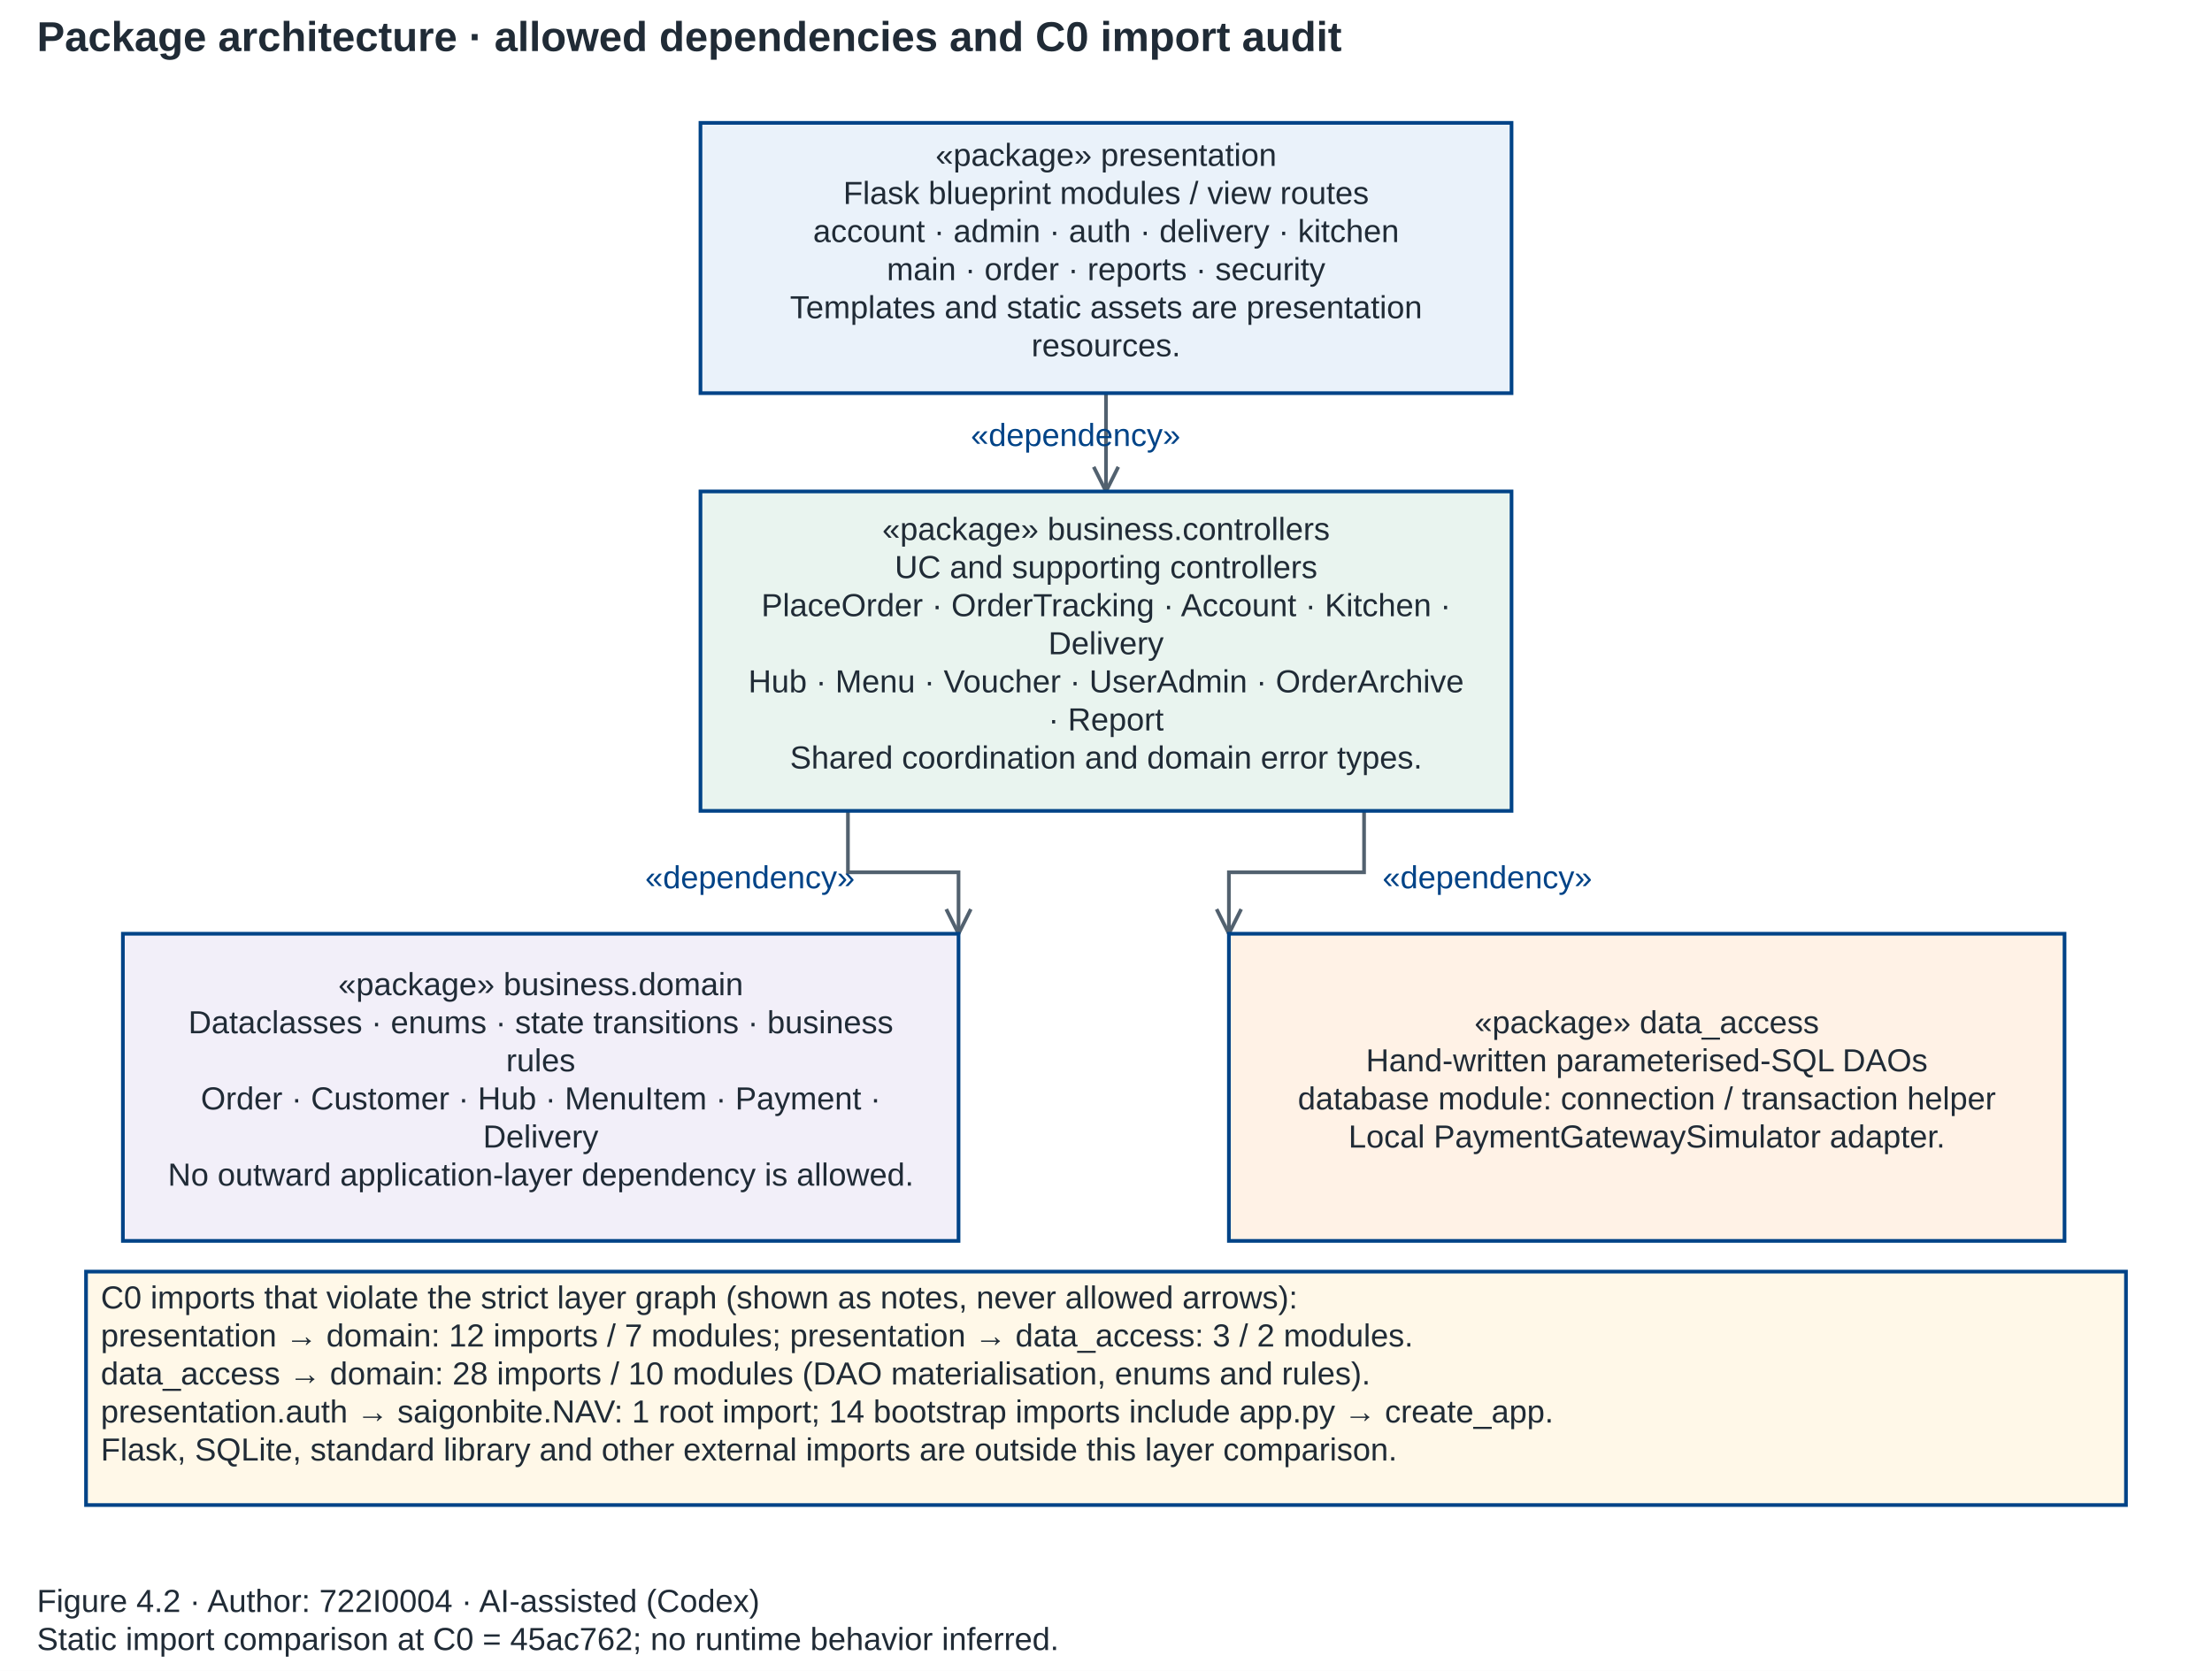
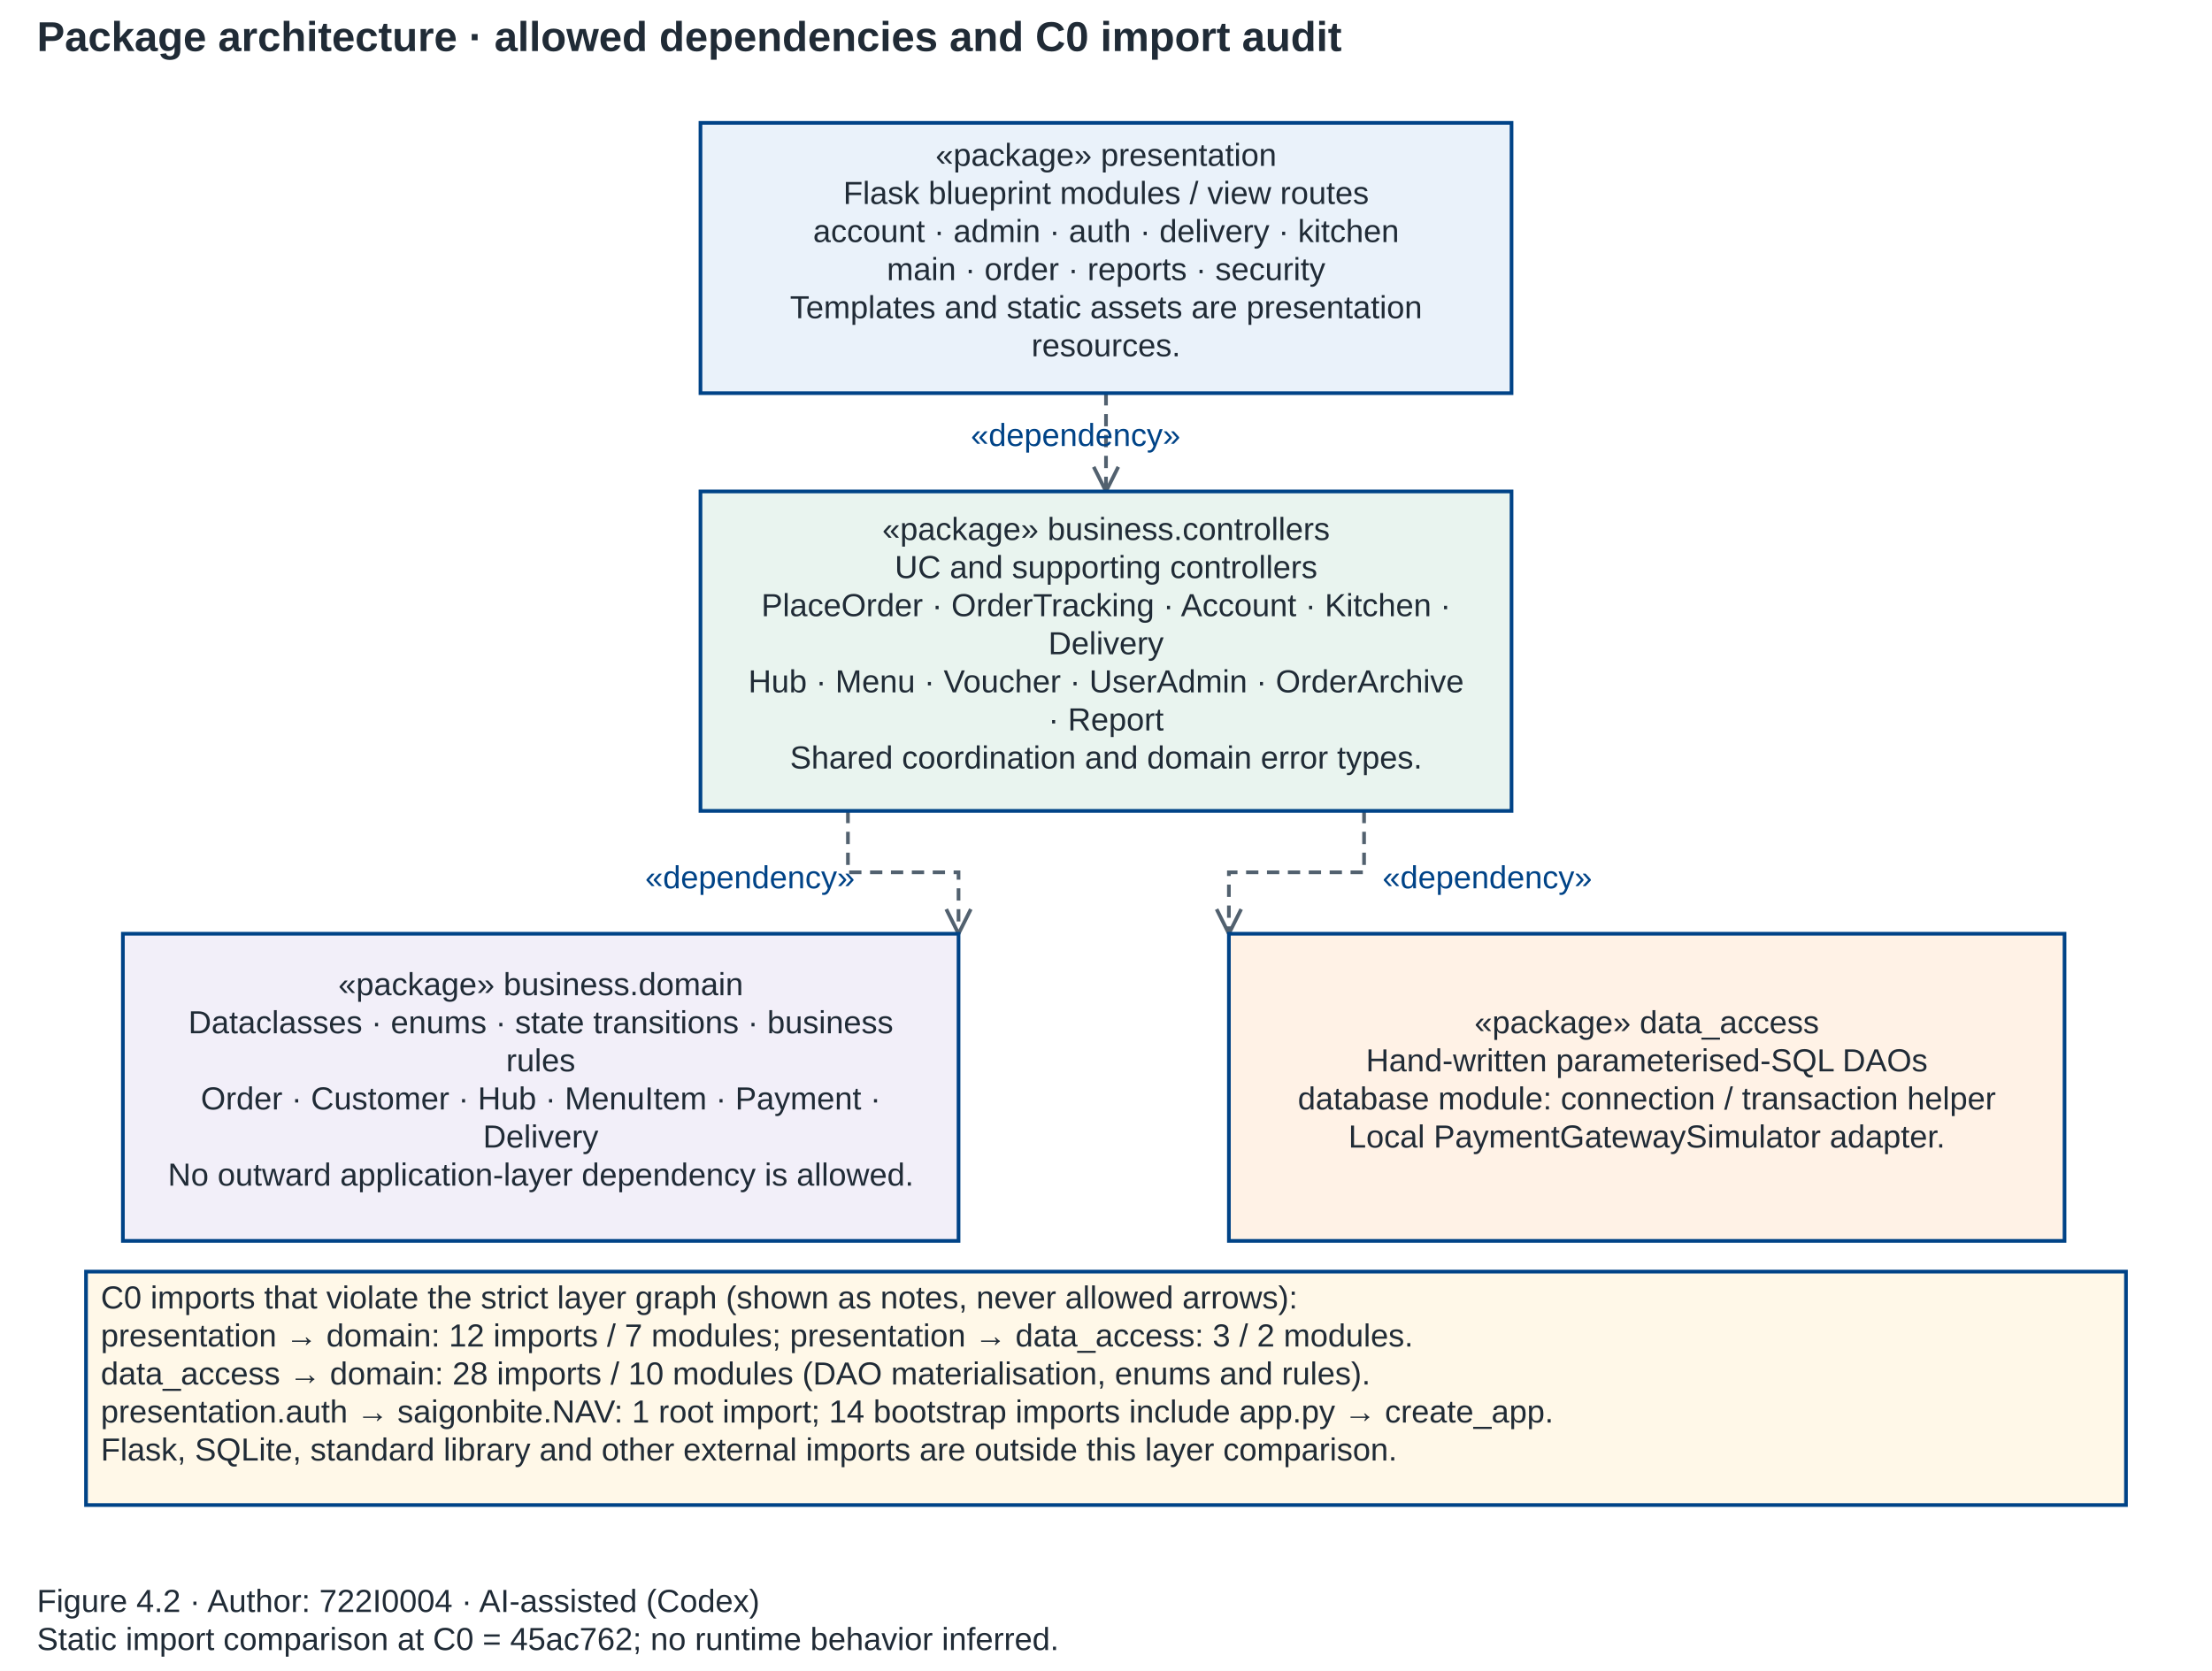
<svg xmlns="http://www.w3.org/2000/svg" width="1800" height="1360" viewBox="0 0 1800 1360">
  <rect width="100%" height="100%" fill="white" />
-   <polyline points="900,320 900,400" fill="none" stroke="#52616F" stroke-width="3" />
+   <polyline points="900,320 900,400" fill="none" stroke="#52616F" stroke-width="3" stroke-dasharray="10 7" />
  <polyline points="890.0,380.0 900,400 910.0,380.0" fill="none" stroke="#52616F" stroke-width="3" />
-   <polyline points="690,660 690,710 780,710 780,760" fill="none" stroke="#52616F" stroke-width="3" />
+   <polyline points="690,660 690,710 780,710 780,760" fill="none" stroke="#52616F" stroke-width="3" stroke-dasharray="10 7" />
  <polyline points="770.0,740.0 780,760 790.0,740.0" fill="none" stroke="#52616F" stroke-width="3" />
-   <polyline points="1110,660 1110,710 1000,710 1000,760" fill="none" stroke="#52616F" stroke-width="3" />
+   <polyline points="1110,660 1110,710 1000,710 1000,760" fill="none" stroke="#52616F" stroke-width="3" stroke-dasharray="10 7" />
  <polyline points="990.0,740.0 1000,760 1010.0,740.0" fill="none" stroke="#52616F" stroke-width="3" />
  <rect x="570" y="100" width="660" height="220" fill="#EAF2FA" stroke="#004387" stroke-width="3" />
  <rect x="570" y="400" width="660" height="260" fill="#E9F4EF" stroke="#004387" stroke-width="3" />
  <rect x="100" y="760" width="680" height="250" fill="#F2EFF9" stroke="#004387" stroke-width="3" />
  <rect x="1000" y="760" width="680" height="250" fill="#FFF2E6" stroke="#004387" stroke-width="3" />
  <rect x="70" y="1035" width="1660" height="190" fill="#FFF8E8" stroke="#004387" stroke-width="3" />
  <text x="30" y="18" fill="#202B36" font-family="Arial, sans-serif" font-size="34" font-weight="700" dominant-baseline="hanging">
    <tspan x="30" dy="0">Package architecture · allowed dependencies and C0 import audit</tspan>
  </text>
  <text x="30" y="1294" fill="#202B36" font-family="Arial, sans-serif" font-size="26" font-weight="400" dominant-baseline="hanging">
    <tspan x="30" dy="0">Figure 4.2 · Author: 722I0004 · AI-assisted (Codex)</tspan>
  </text>
  <text x="30" y="1325" fill="#202B36" font-family="Arial, sans-serif" font-size="26" font-weight="400" dominant-baseline="hanging">
    <tspan x="30" dy="0">Static import comparison at C0 = 45ac762; no runtime behavior inferred.</tspan>
  </text>
  <text x="790" y="345" fill="#004387" font-family="Arial, sans-serif" font-size="26" font-weight="400" dominant-baseline="hanging">
    <tspan x="790" dy="0">«dependency»</tspan>
  </text>
  <text x="525" y="705" fill="#004387" font-family="Arial, sans-serif" font-size="26" font-weight="400" dominant-baseline="hanging">
    <tspan x="525" dy="0">«dependency»</tspan>
  </text>
  <text x="1125" y="705" fill="#004387" font-family="Arial, sans-serif" font-size="26" font-weight="400" dominant-baseline="hanging">
    <tspan x="1125" dy="0">«dependency»</tspan>
  </text>
  <text x="761.281" y="117.0" fill="#202B36" font-family="Arial, sans-serif" font-size="26" font-weight="400" dominant-baseline="hanging">
    <tspan x="761.281" dy="0">«package» presentation</tspan>
  </text>
  <text x="686.188" y="148.0" fill="#202B36" font-family="Arial, sans-serif" font-size="26" font-weight="400" dominant-baseline="hanging">
    <tspan x="686.188" dy="0">Flask blueprint modules / view routes</tspan>
  </text>
  <text x="661.641" y="179.0" fill="#202B36" font-family="Arial, sans-serif" font-size="26" font-weight="400" dominant-baseline="hanging">
    <tspan x="661.641" dy="0">account · admin · auth · delivery · kitchen</tspan>
  </text>
  <text x="721.625" y="210.0" fill="#202B36" font-family="Arial, sans-serif" font-size="26" font-weight="400" dominant-baseline="hanging">
    <tspan x="721.625" dy="0">main · order · reports · security</tspan>
  </text>
  <text x="642.836" y="241.0" fill="#202B36" font-family="Arial, sans-serif" font-size="26" font-weight="400" dominant-baseline="hanging">
    <tspan x="642.836" dy="0">Templates and static assets are presentation</tspan>
  </text>
  <text x="839.328" y="272.0" fill="#202B36" font-family="Arial, sans-serif" font-size="26" font-weight="400" dominant-baseline="hanging">
    <tspan x="839.328" dy="0">resources.</tspan>
  </text>
  <text x="717.945" y="421.5" fill="#202B36" font-family="Arial, sans-serif" font-size="26" font-weight="400" dominant-baseline="hanging">
    <tspan x="717.945" dy="0">«package» business.controllers</tspan>
  </text>
  <text x="728.07" y="452.5" fill="#202B36" font-family="Arial, sans-serif" font-size="26" font-weight="400" dominant-baseline="hanging">
    <tspan x="728.07" dy="0">UC and supporting controllers</tspan>
  </text>
  <text x="619.523" y="483.5" fill="#202B36" font-family="Arial, sans-serif" font-size="26" font-weight="400" dominant-baseline="hanging">
    <tspan x="619.523" dy="0">PlaceOrder · OrderTracking · Account · Kitchen ·</tspan>
  </text>
  <text x="853.047" y="514.5" fill="#202B36" font-family="Arial, sans-serif" font-size="26" font-weight="400" dominant-baseline="hanging">
    <tspan x="853.047" dy="0">Delivery</tspan>
  </text>
  <text x="608.922" y="545.5" fill="#202B36" font-family="Arial, sans-serif" font-size="26" font-weight="400" dominant-baseline="hanging">
    <tspan x="608.922" dy="0">Hub · Menu · Voucher · UserAdmin · OrderArchive</tspan>
  </text>
  <text x="853.055" y="576.5" fill="#202B36" font-family="Arial, sans-serif" font-size="26" font-weight="400" dominant-baseline="hanging">
    <tspan x="853.055" dy="0">· Report</tspan>
  </text>
  <text x="642.828" y="607.5" fill="#202B36" font-family="Arial, sans-serif" font-size="26" font-weight="400" dominant-baseline="hanging">
    <tspan x="642.828" dy="0">Shared coordination and domain error types.</tspan>
  </text>
  <text x="275.273" y="792.0" fill="#202B36" font-family="Arial, sans-serif" font-size="26" font-weight="400" dominant-baseline="hanging">
    <tspan x="275.273" dy="0">«package» business.domain</tspan>
  </text>
  <text x="153.242" y="823.0" fill="#202B36" font-family="Arial, sans-serif" font-size="26" font-weight="400" dominant-baseline="hanging">
    <tspan x="153.242" dy="0">Dataclasses · enums · state transitions · business</tspan>
  </text>
  <text x="411.828" y="854.0" fill="#202B36" font-family="Arial, sans-serif" font-size="26" font-weight="400" dominant-baseline="hanging">
    <tspan x="411.828" dy="0">rules</tspan>
  </text>
  <text x="163.406" y="885.0" fill="#202B36" font-family="Arial, sans-serif" font-size="26" font-weight="400" dominant-baseline="hanging">
    <tspan x="163.406" dy="0">Order · Customer · Hub · MenuItem · Payment ·</tspan>
  </text>
  <text x="393.047" y="916.0" fill="#202B36" font-family="Arial, sans-serif" font-size="26" font-weight="400" dominant-baseline="hanging">
    <tspan x="393.047" dy="0">Delivery</tspan>
  </text>
  <text x="136.57" y="947.0" fill="#202B36" font-family="Arial, sans-serif" font-size="26" font-weight="400" dominant-baseline="hanging">
    <tspan x="136.57" dy="0">No outward application-layer dependency is allowed.</tspan>
  </text>
  <text x="1199.836" y="823.0" fill="#202B36" font-family="Arial, sans-serif" font-size="26" font-weight="400" dominant-baseline="hanging">
    <tspan x="1199.836" dy="0">«package» data_access</tspan>
  </text>
  <text x="1111.508" y="854.0" fill="#202B36" font-family="Arial, sans-serif" font-size="26" font-weight="400" dominant-baseline="hanging">
    <tspan x="1111.508" dy="0">Hand-written parameterised-SQL DAOs</tspan>
  </text>
  <text x="1056.086" y="885.0" fill="#202B36" font-family="Arial, sans-serif" font-size="26" font-weight="400" dominant-baseline="hanging">
    <tspan x="1056.086" dy="0">database module: connection / transaction helper</tspan>
  </text>
  <text x="1097.273" y="916.0" fill="#202B36" font-family="Arial, sans-serif" font-size="26" font-weight="400" dominant-baseline="hanging">
    <tspan x="1097.273" dy="0">Local PaymentGatewaySimulator adapter.</tspan>
  </text>
  <text x="82" y="1047" fill="#202B36" font-family="Arial, sans-serif" font-size="26" font-weight="400" dominant-baseline="hanging">
    <tspan x="82" dy="0">C0 imports that violate the strict layer graph (shown as notes, never allowed arrows):</tspan>
    <tspan x="82" dy="30.94">presentation → domain: 12 imports / 7 modules; presentation → data_access: 3 / 2 modules.</tspan>
    <tspan x="82" dy="30.94">data_access → domain: 28 imports / 10 modules (DAO materialisation, enums and rules).</tspan>
    <tspan x="82" dy="30.94">presentation.auth → saigonbite.NAV: 1 root import; 14 bootstrap imports include app.py → create_app.</tspan>
    <tspan x="82" dy="30.94">Flask, SQLite, standard library and other external imports are outside this layer comparison.</tspan>
  </text>
</svg>
